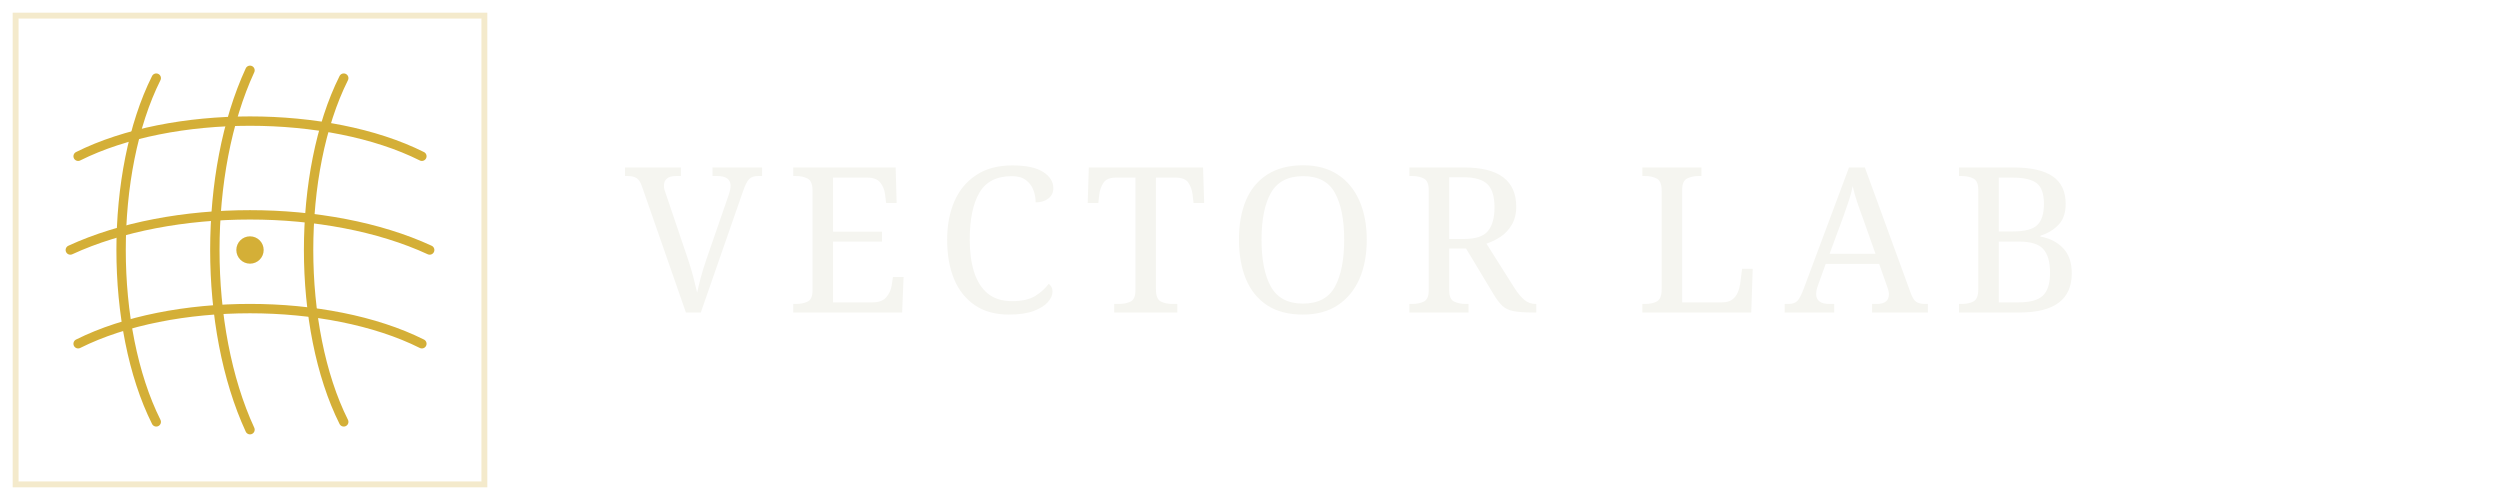
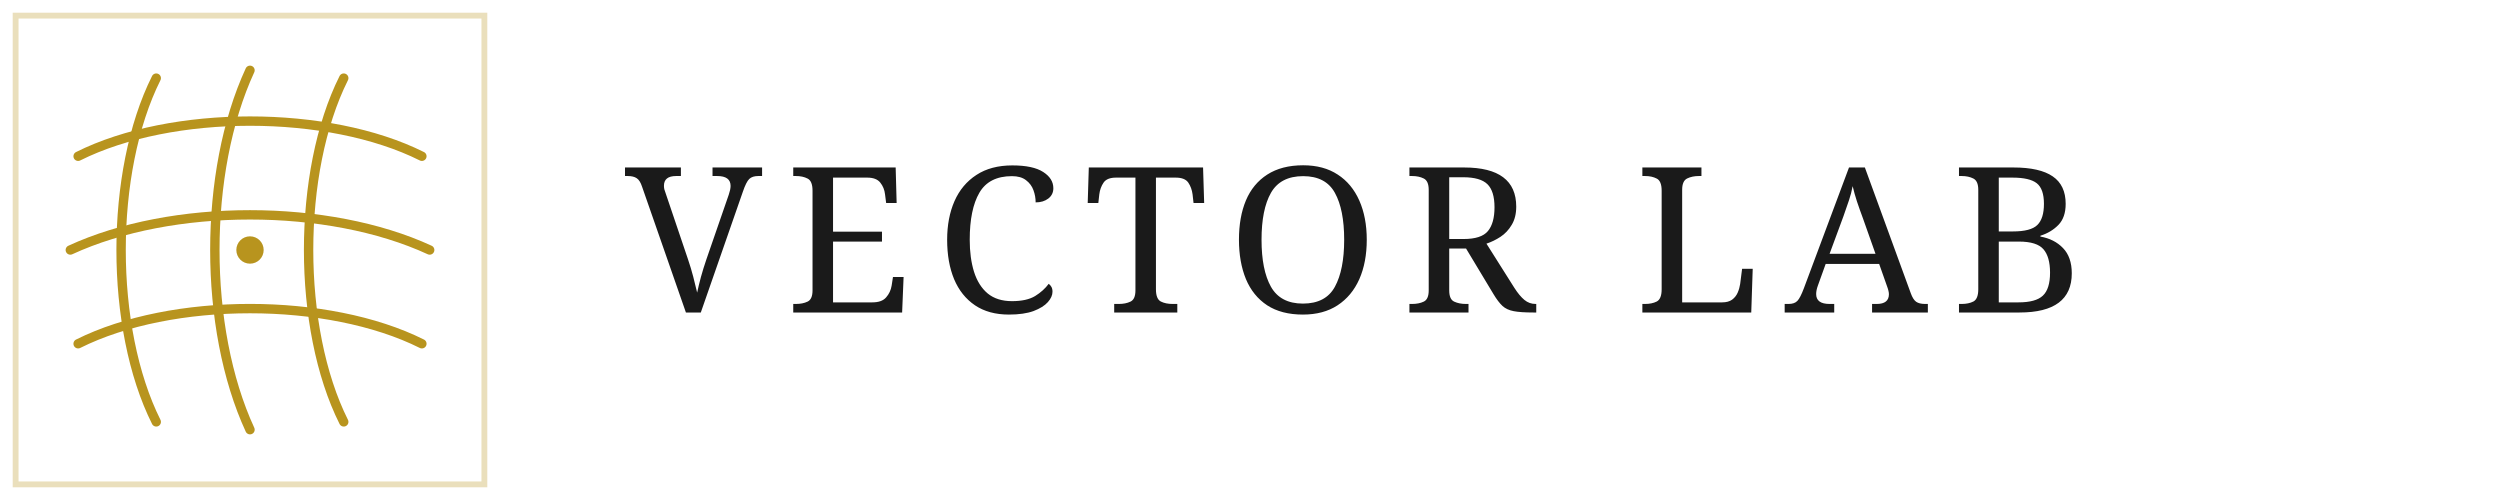
<svg xmlns="http://www.w3.org/2000/svg" viewBox="0 0 320 64" fill="none">
  <g transform="translate(0,0)">
-     <rect x="2" y="2" width="60" height="60" stroke="#d4af37" stroke-opacity="0.25" stroke-width="0.75" />
-     <g stroke="#d4af37" stroke-width="1.2" fill="none" stroke-linecap="round">
+     <rect x="2" y="2" width="60" height="60" stroke="#b8941e" stroke-opacity="0.3" stroke-width="0.75" />
+     <g stroke="#b8941e" stroke-width="1.2" fill="none" stroke-linecap="round">
      <path d="M 10 20 C 22 14, 42 14, 54 20" />
      <path d="M 9 32 C 22 26, 42 26, 55 32" />
      <path d="M 10 44 C 22 38, 42 38, 54 44" />
      <path d="M 20 10 C 14 22, 14 42, 20 54" />
      <path d="M 32 9 C 26 22, 26 42, 32 55" />
      <path d="M 44 10 C 38 22, 38 42, 44 54" />
    </g>
-     <circle cx="32" cy="32" r="1.75" fill="#d4af37" />
+     <circle cx="32" cy="32" r="1.75" fill="#b8941e" />
  </g>
-   <text x="80" y="40" font-family="Optima, Futura, Georgia, serif" font-size="26" font-weight="500" fill="#f5f5f0" letter-spacing="3">VECTOR LAB</text>
+   <text x="80" y="40" font-family="Optima, Futura, Georgia, serif" font-size="26" font-weight="500" fill="#1a1a1a" letter-spacing="3">VECTOR LAB</text>
</svg>
